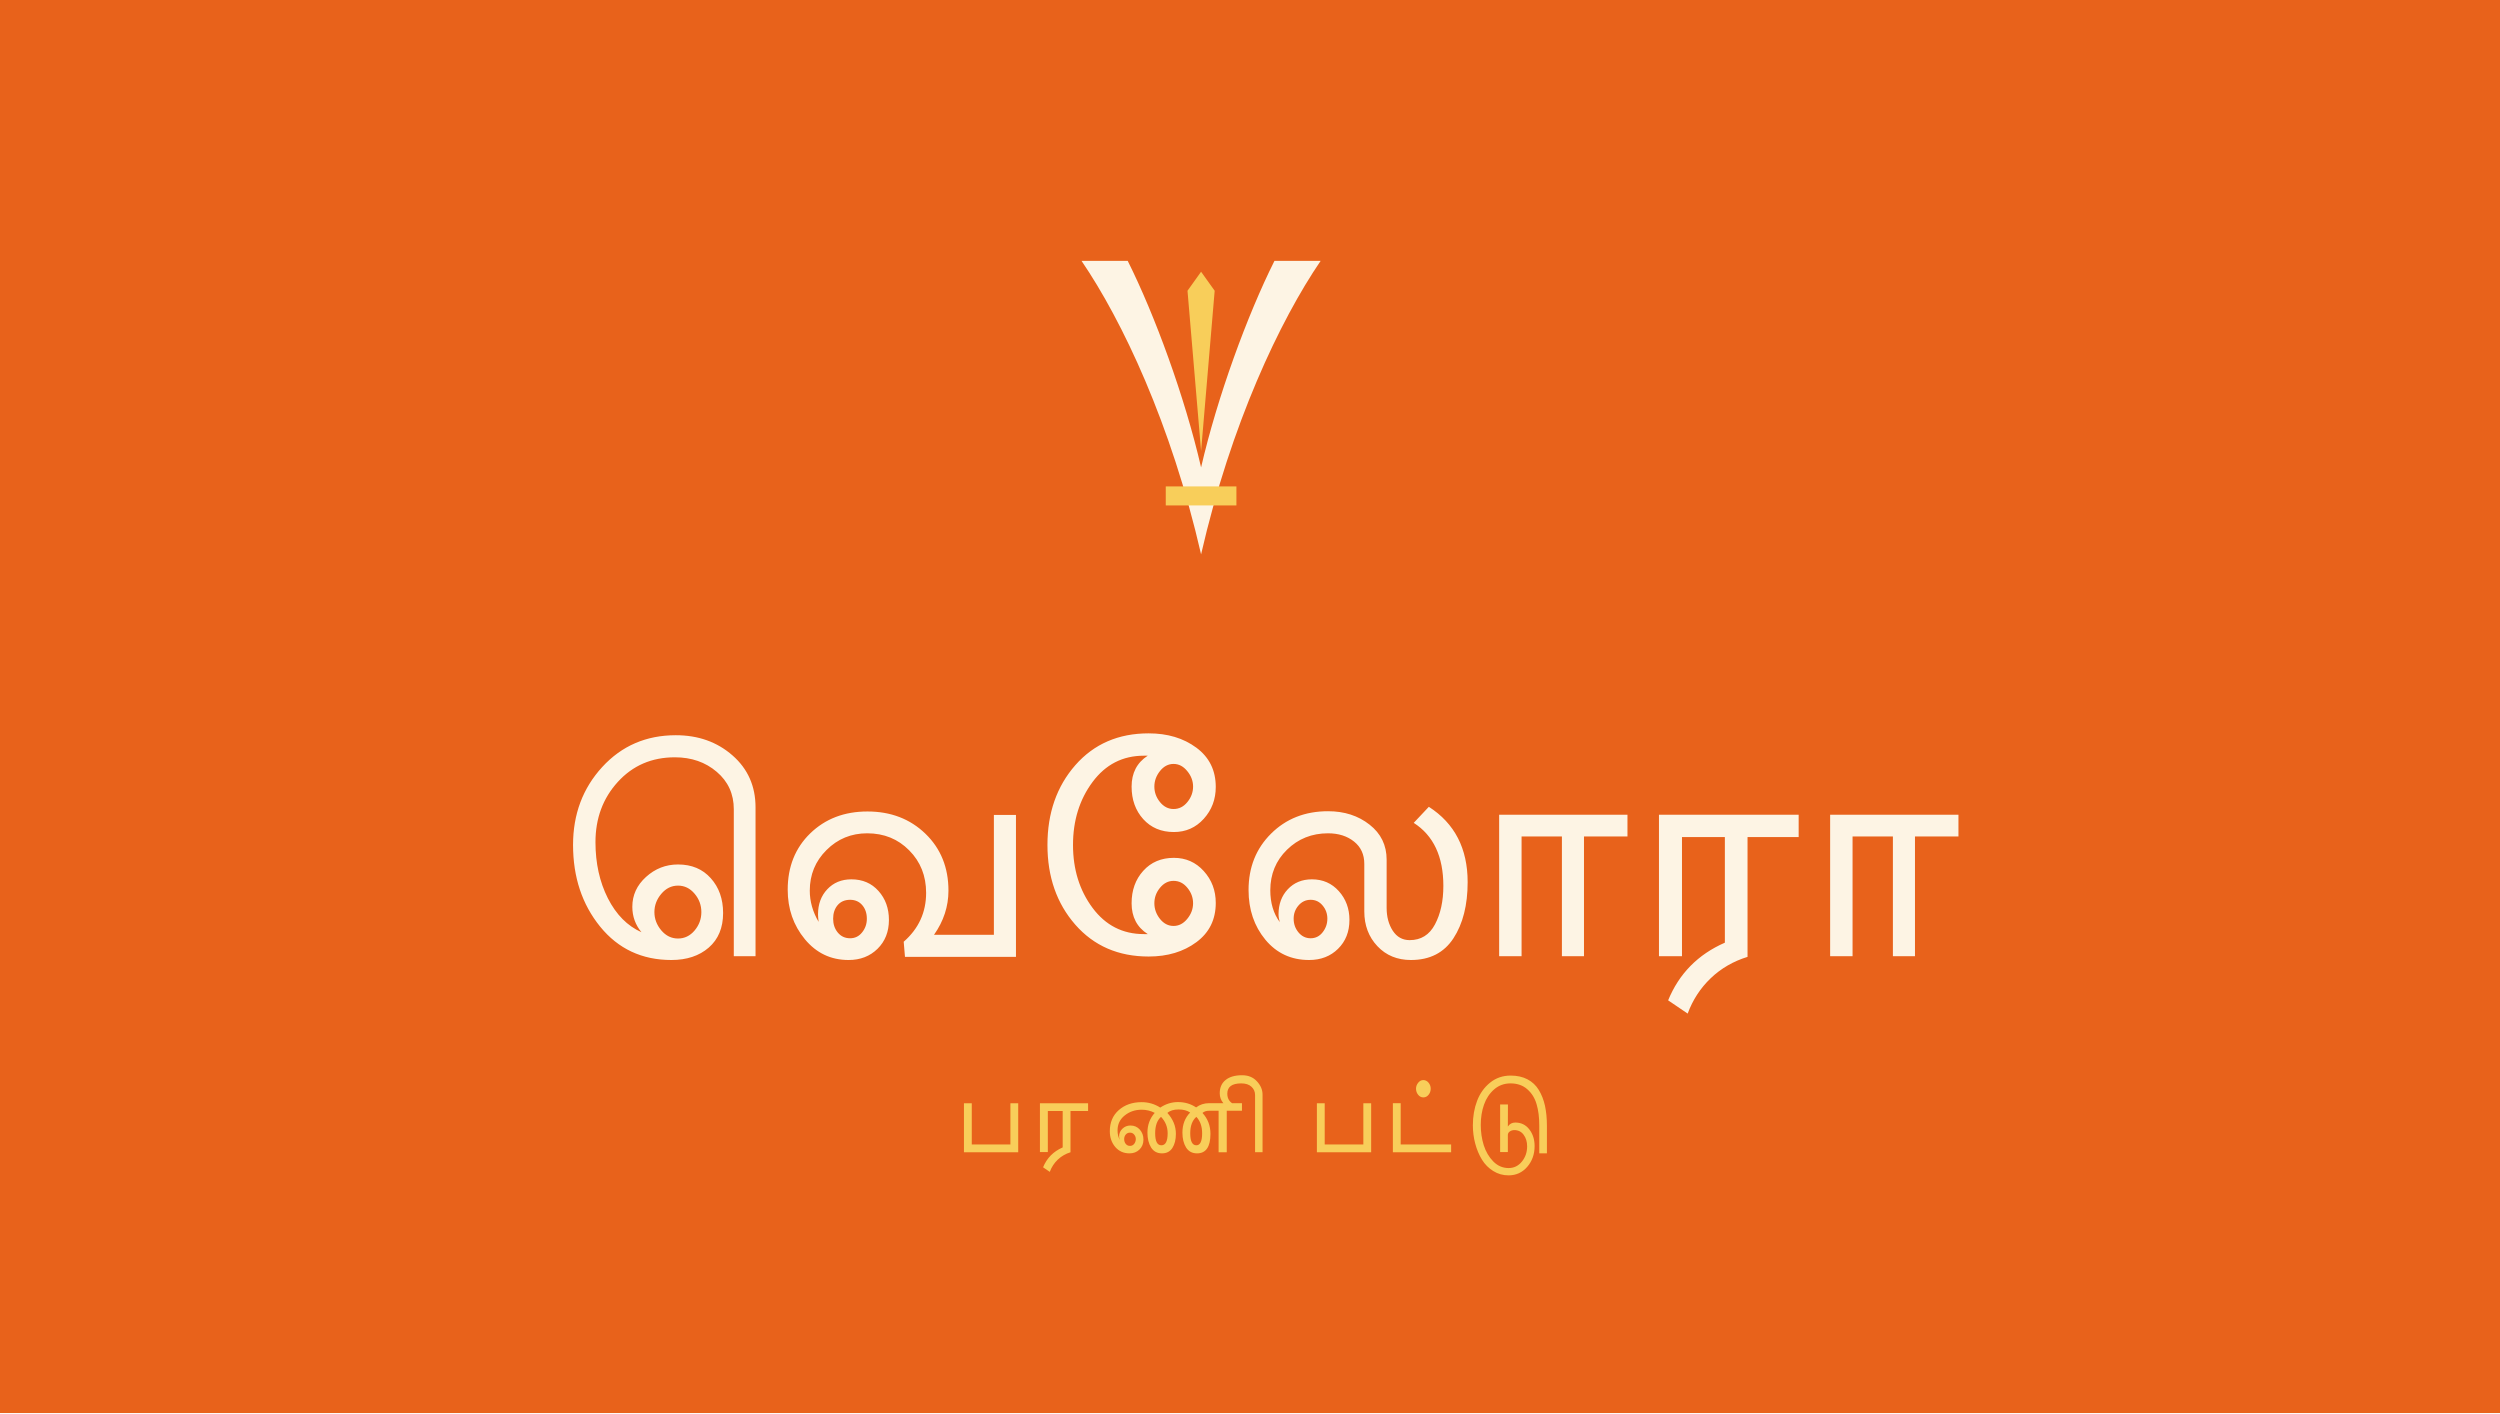
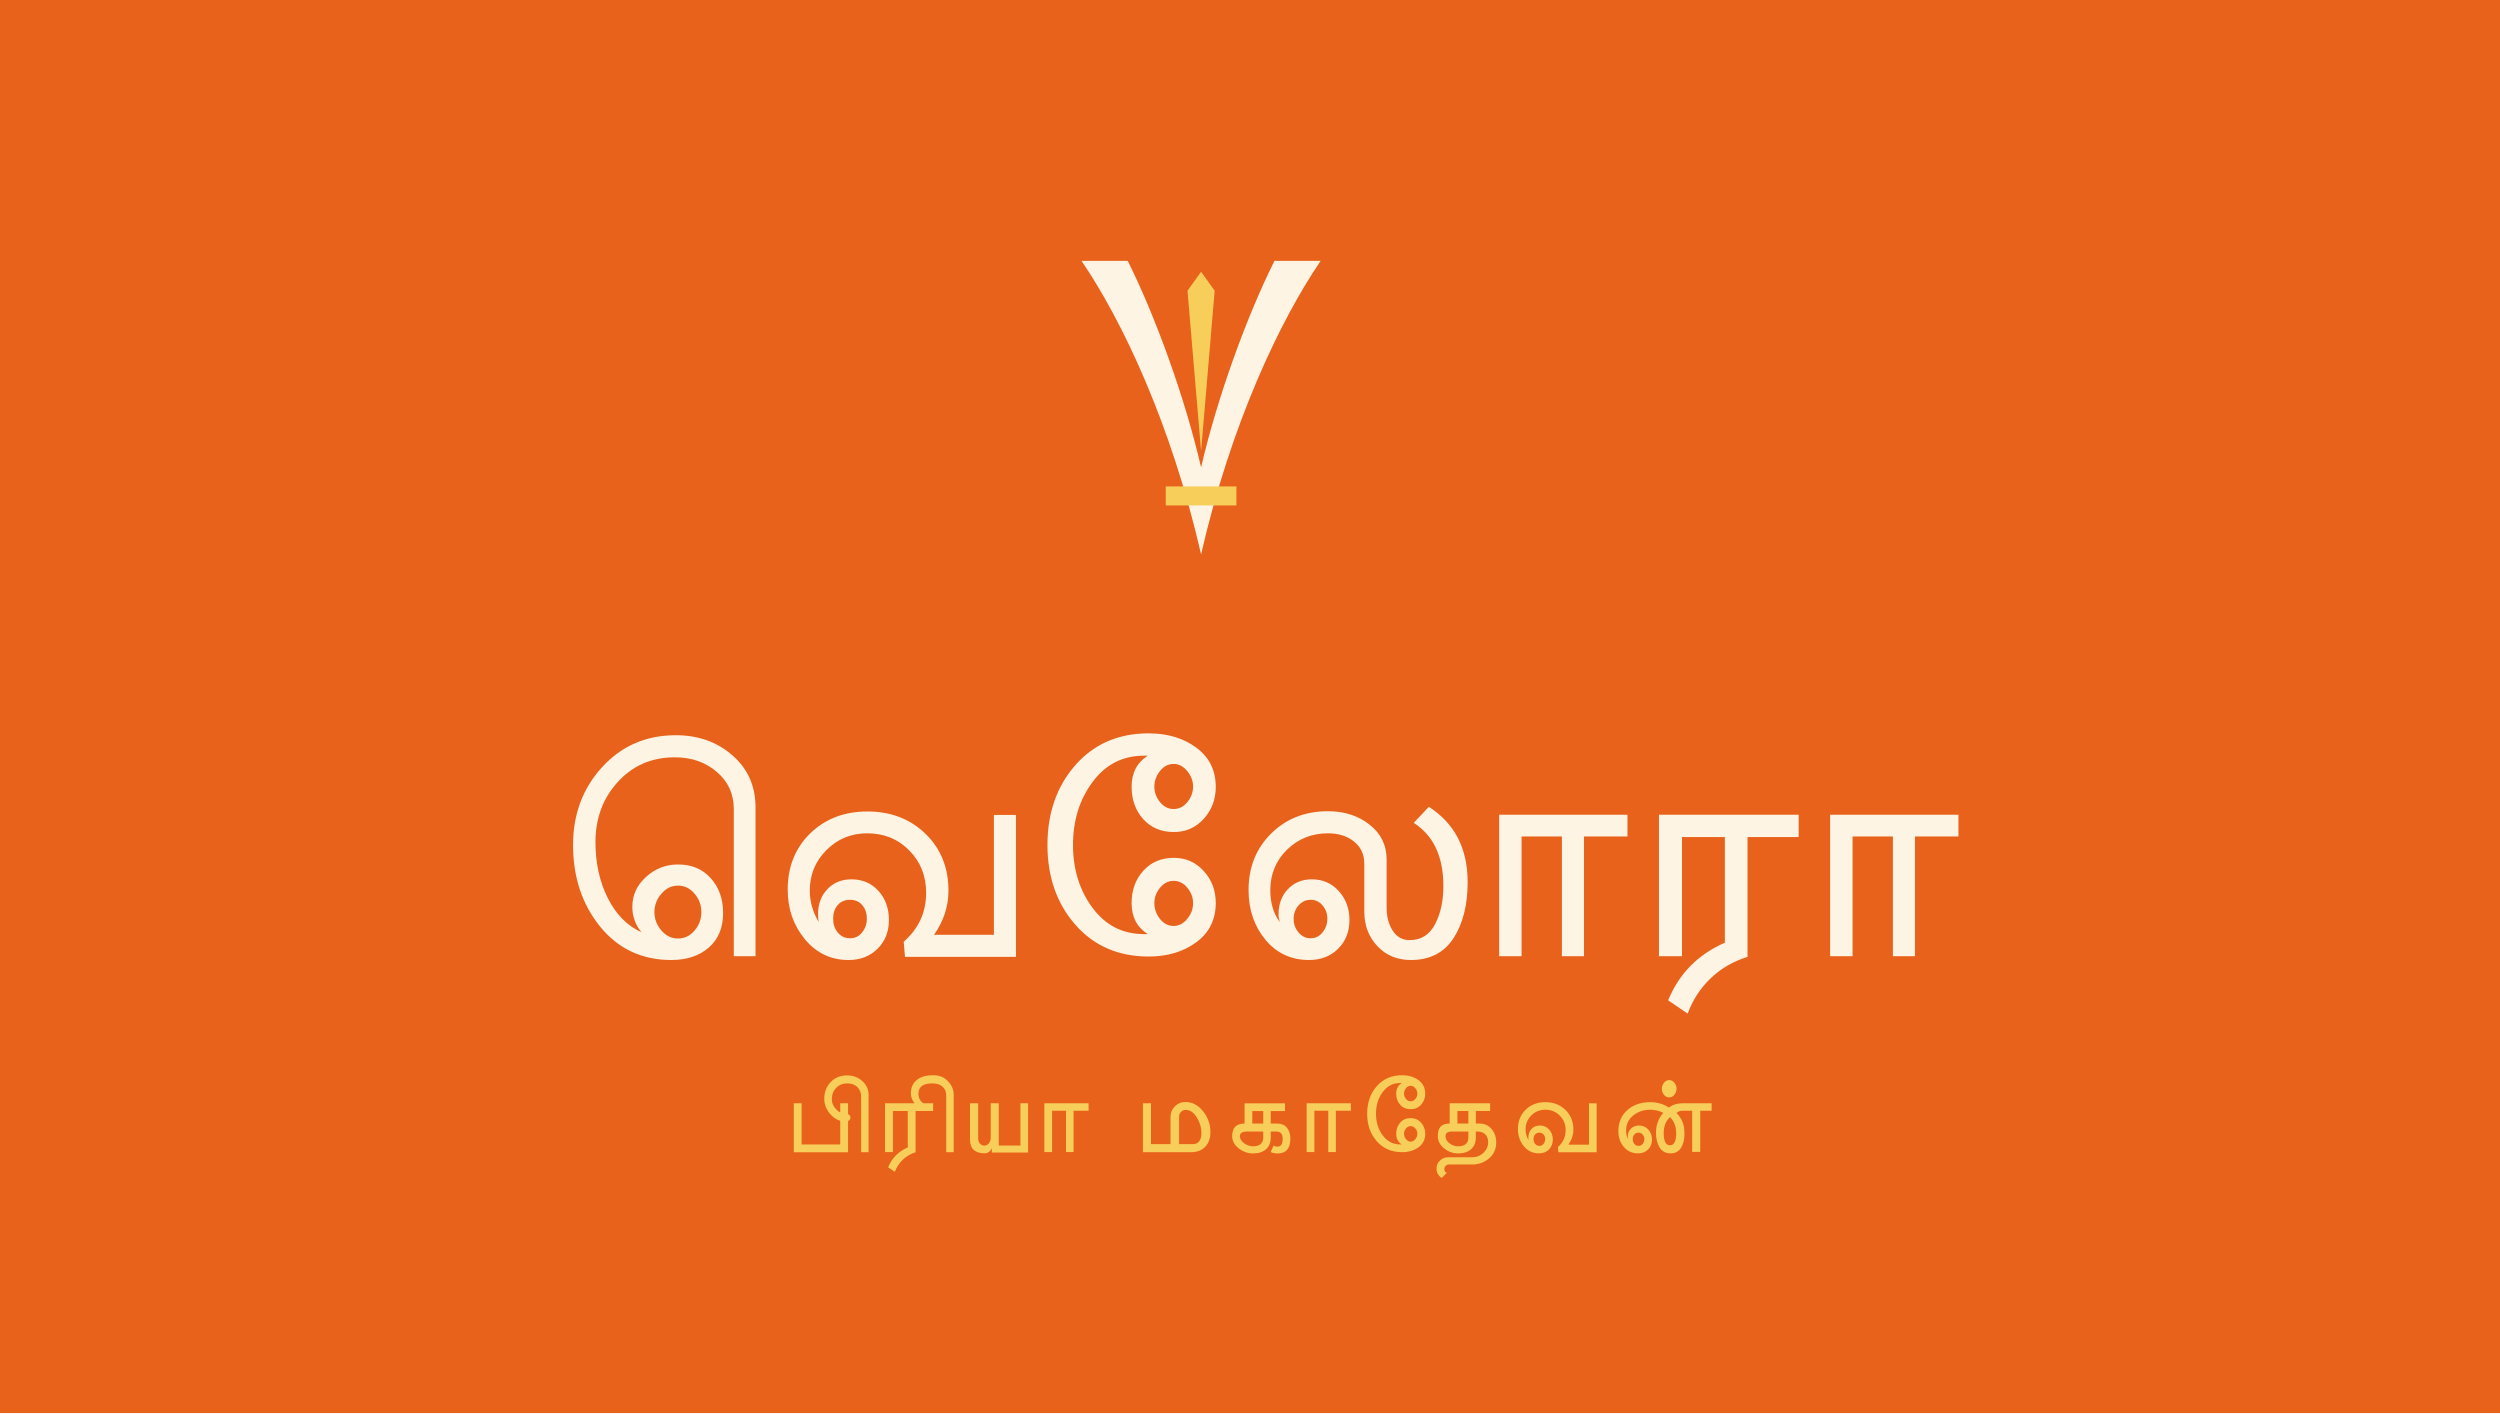
<svg xmlns="http://www.w3.org/2000/svg" viewBox="0 0 460 260" width="460" height="260">
  <rect width="460" height="260" fill="#E8621B" />
  <g transform="translate(196,44) scale(0.5)">
    <path d="M6 8 C 21 30 39 68 50 116 C 61 68 79 30 94 8 L 77 8 C 67 28 56 58 50 84 C 44 58 33 28 23 8 Z" fill="#FDF4E4" />
    <path d="M50 12 L55 19 L50 78 L45 19 Z" fill="#F8CE5A" />
    <path d="M37 91 L63 91 L63 98 L37 98 Z" fill="#F8CE5A" />
  </g>
  <text x="230" y="176" text-anchor="middle" font-family="Anek Tamil, sans-serif" font-size="58" fill="#FDF4E4">வெலோரா</text>
-   <text x="230" y="212" text-anchor="middle" font-family="Anek Tamil, sans-serif" font-size="20" letter-spacing="2" fill="#F8CE5A">பரணி பட்டு</text>
+   <text x="230" y="212" text-anchor="middle" font-family="Anek Tamil, sans-serif" font-size="20" letter-spacing="2" fill="#F8CE5A">பிரியா மகாதேவன்</text>
</svg>
